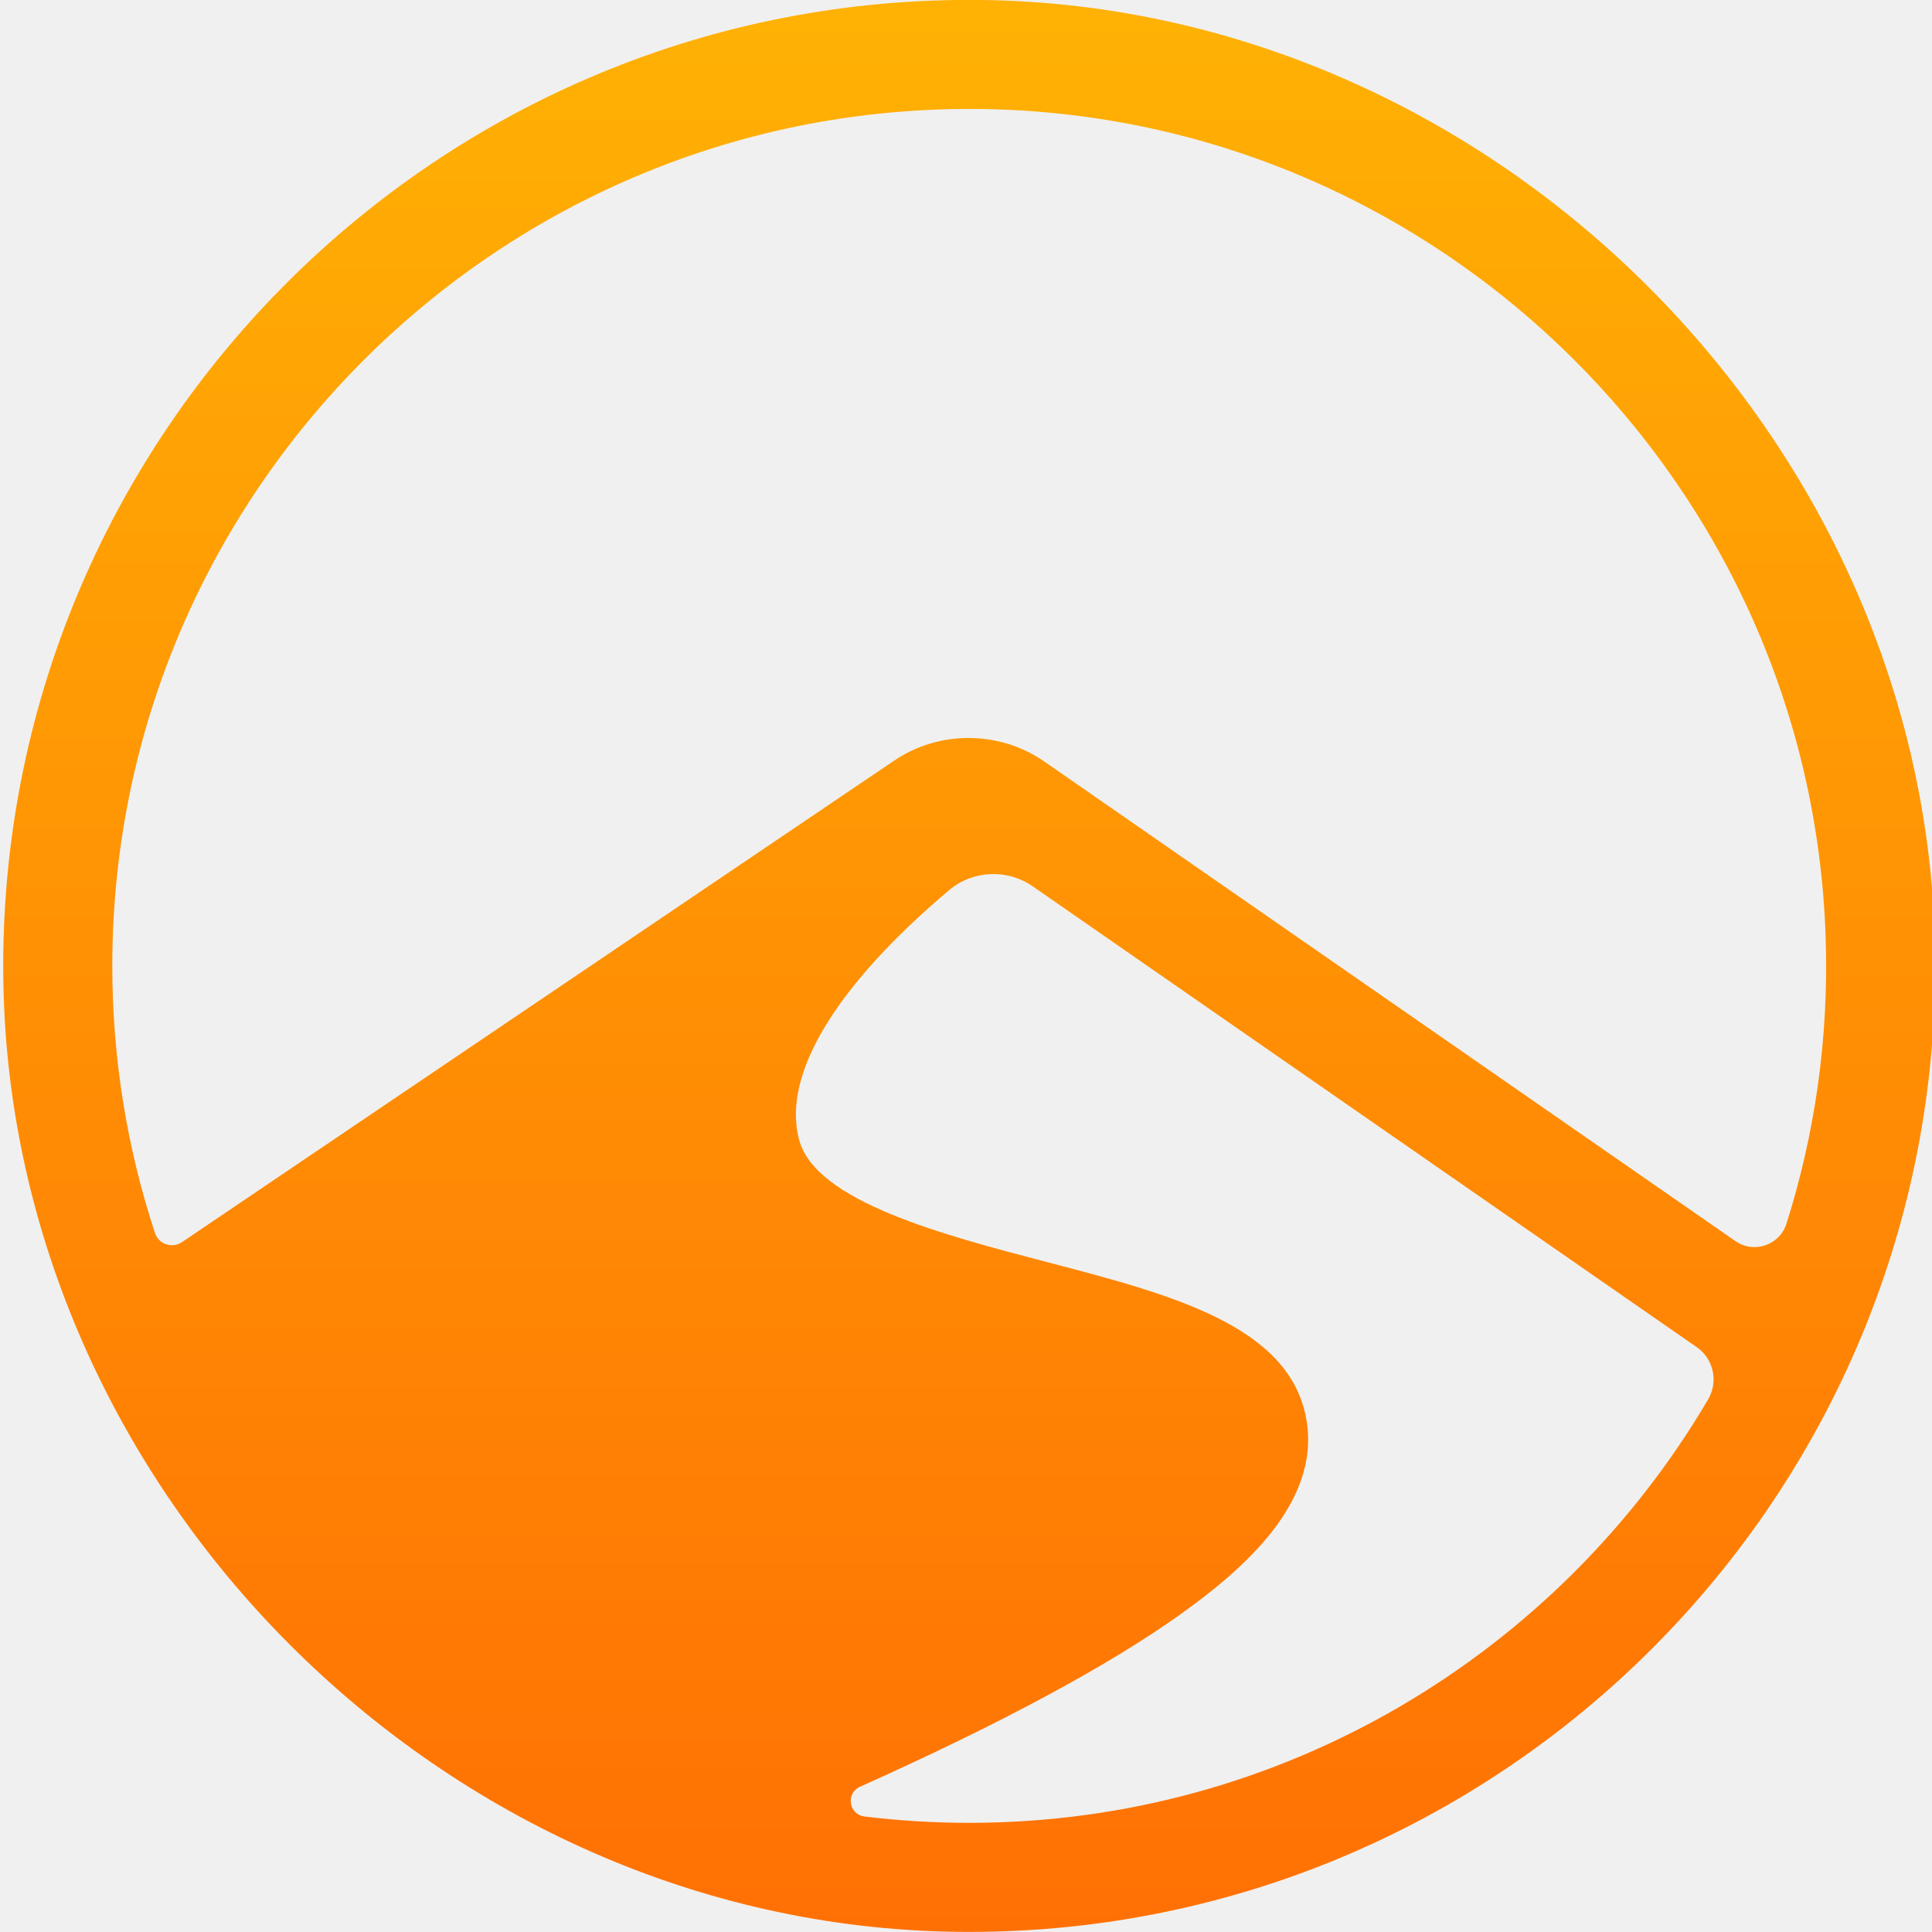
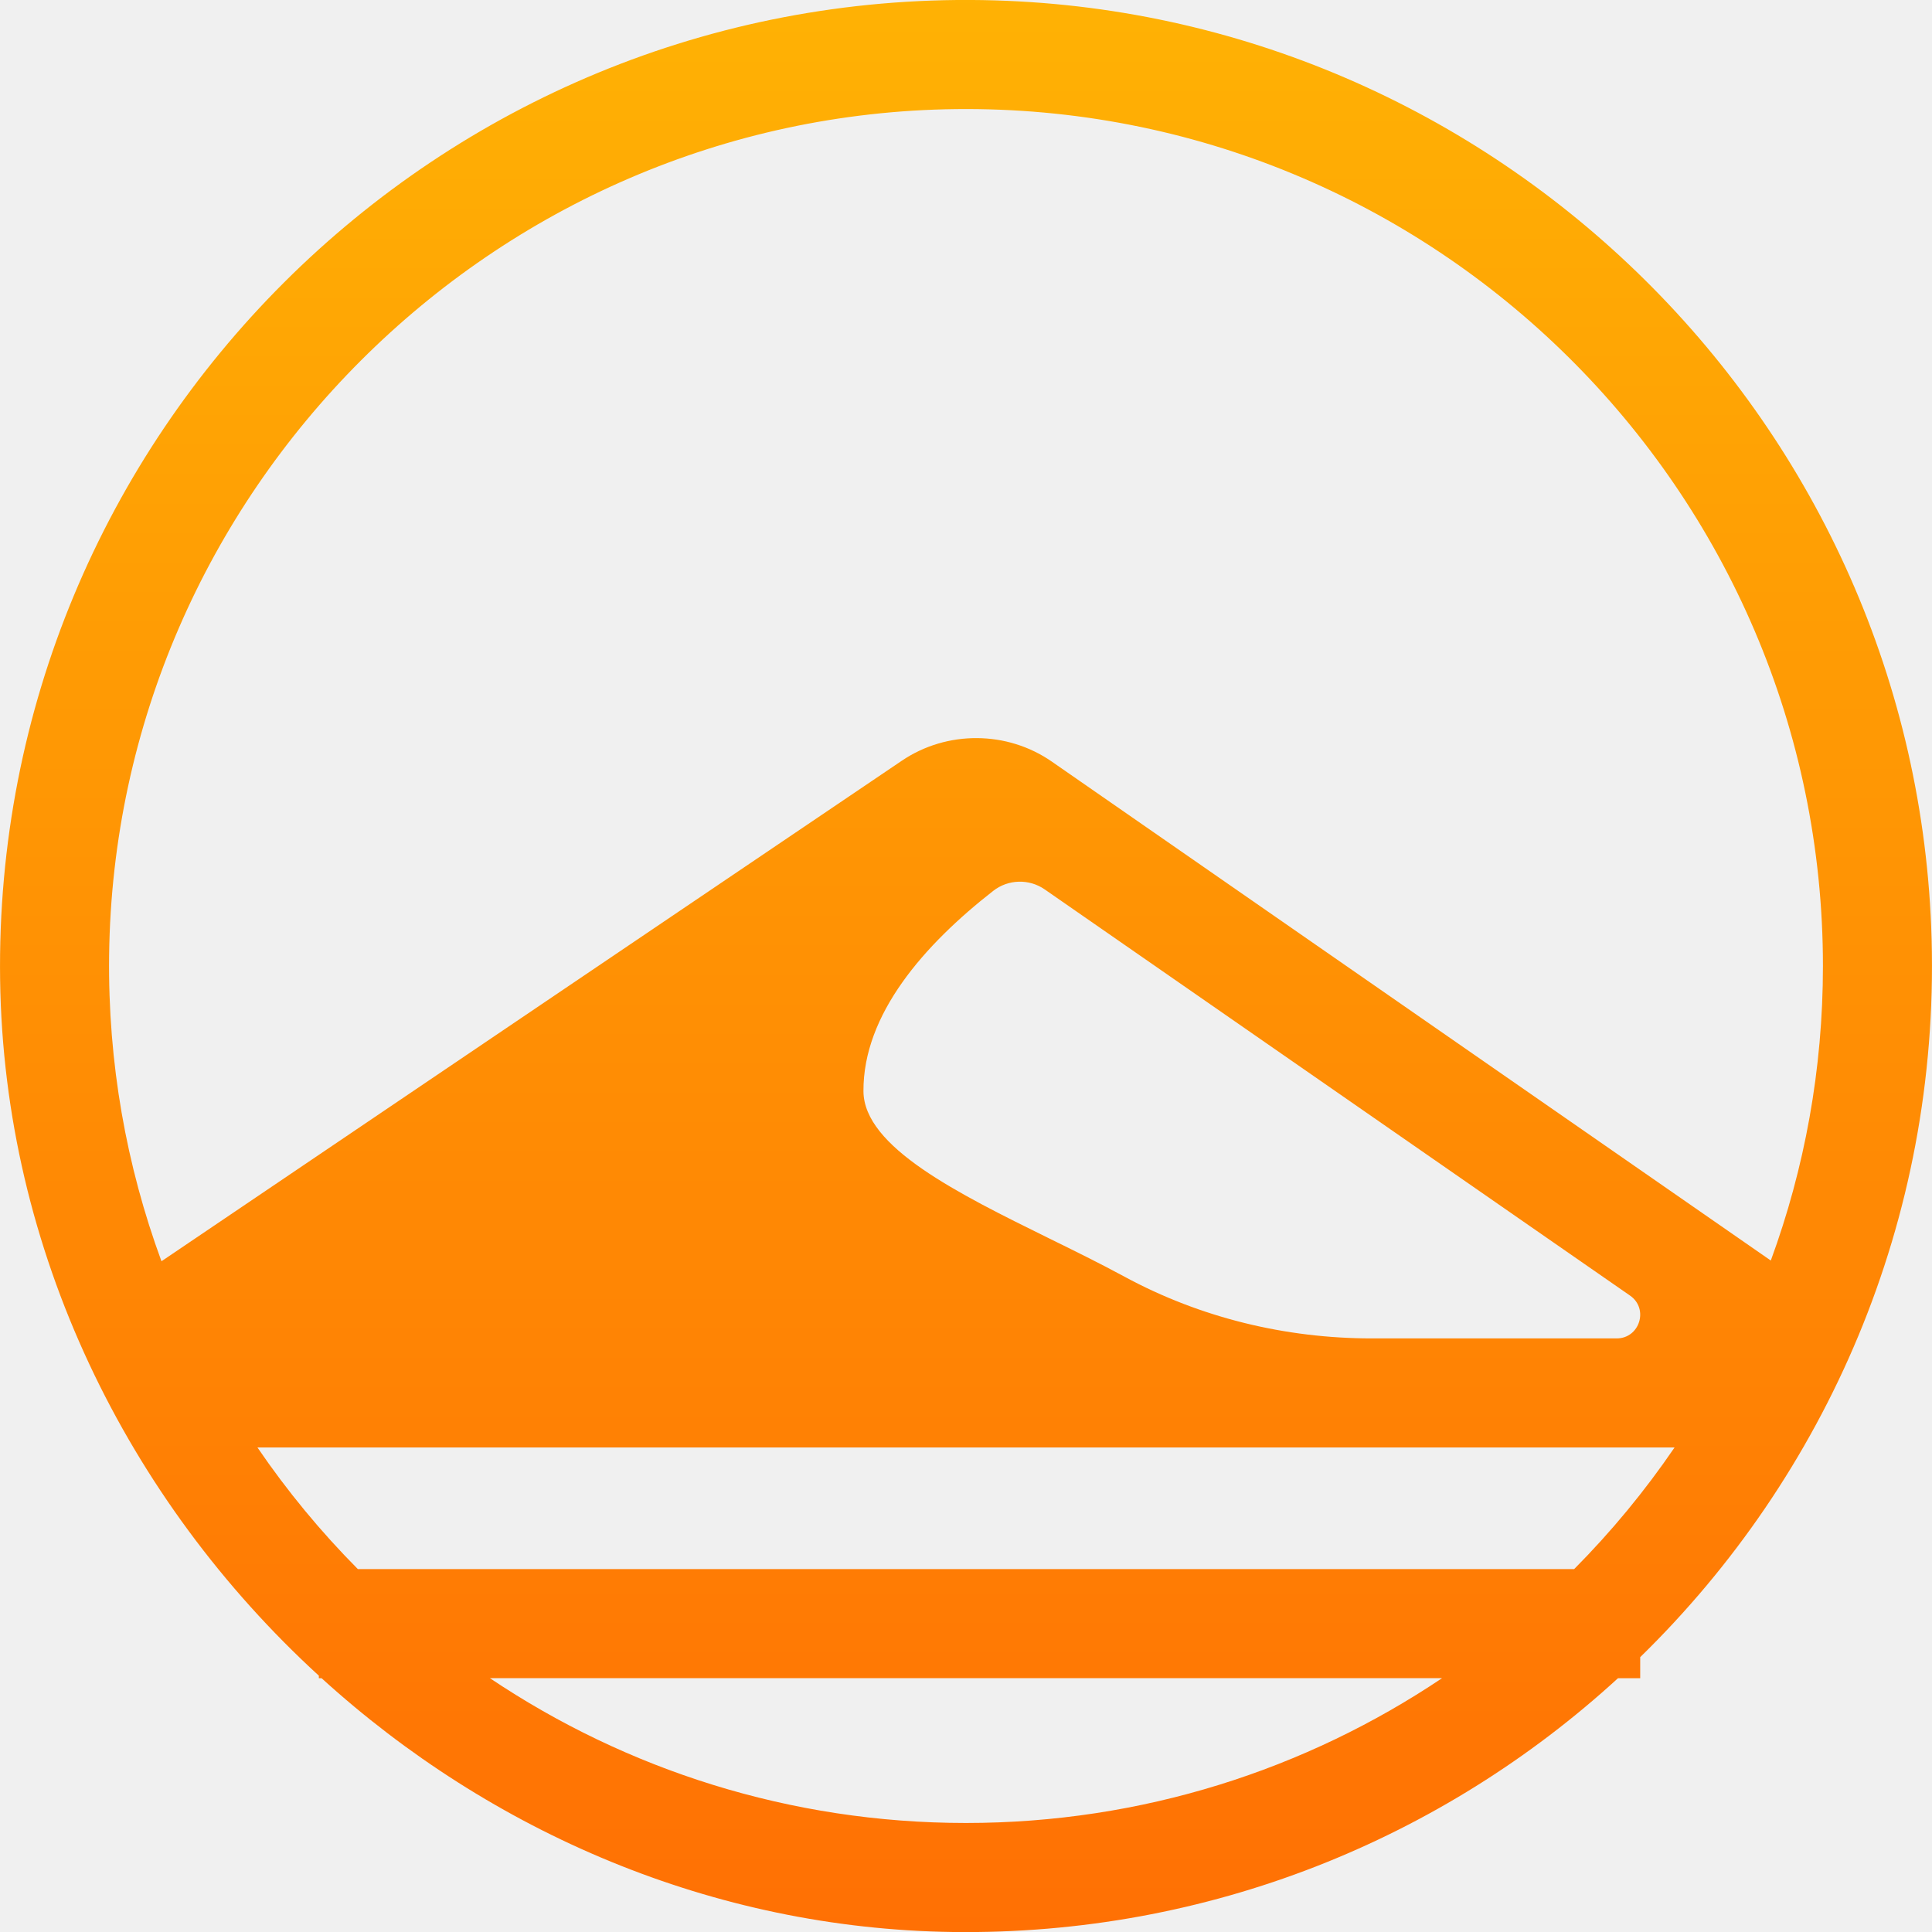
- <svg xmlns="http://www.w3.org/2000/svg" width="32" height="32" viewBox="0 0 32 32" fill="none">
-   <g clip-path="url(#clip0_6075_445)">
-     <path d="M16.277 0C7.278 -0.124 -0.068 7.223 0.055 16.222C0.172 24.704 7.349 31.881 15.831 31.997C24.829 32.121 32.176 24.774 32.052 15.775C31.936 7.294 24.759 0.116 16.277 0ZM16.455 1.81C23.93 2.017 30 8.062 30.239 15.535C30.293 17.188 30.061 18.781 29.589 20.269C29.476 20.625 29.051 20.769 28.745 20.557L17.297 12.613C16.556 12.099 15.558 12.093 14.812 12.597L3.014 20.574C2.851 20.684 2.628 20.608 2.566 20.421C2.108 19.028 1.86 17.542 1.86 15.999C1.86 8.039 8.446 1.588 16.455 1.81ZM16.054 30.192C15.467 30.192 14.888 30.156 14.319 30.087C14.059 30.055 14.004 29.703 14.243 29.595C16.595 28.54 18.38 27.578 19.57 26.725C20.573 26.006 21.879 24.89 21.638 23.512C21.366 21.955 19.407 21.444 17.334 20.902C15.632 20.457 13.513 19.903 13.237 18.883C12.944 17.805 13.841 16.331 15.72 14.744C16.114 14.412 16.682 14.387 17.106 14.681L28.103 22.313C28.384 22.508 28.465 22.886 28.291 23.18C25.824 27.372 21.262 30.192 16.054 30.192Z" fill="url(#paint0_linear_6075_445)" />
+ <svg xmlns="http://www.w3.org/2000/svg" width="300" height="300" viewBox="0 0 300 300" fill="none">
+   <g clip-path="url(#clip0_6013_1888)">
+     <path d="M299.941 145.887C297.791 65.927 232.488 1.336 152.52 0.015C67.953 -1.373 -1.151 67.596 0.018 152.111C0.602 194.254 19.773 232.96 49.511 260.2V260.59H49.934C76.243 284.52 110.74 299.49 147.913 299.998C187.72 300.54 224.063 285.493 251.244 260.59H254.69V257.321C283.531 229.167 301.118 189.538 299.941 145.887ZM16.944 148.343C17.825 76.41 76.497 17.78 148.421 16.942C222.522 16.087 283.065 76.106 283.065 150.003C283.065 166.066 280.203 181.468 274.97 195.736L163.333 118.266C156.398 113.448 147.033 113.389 140.038 118.122L25.073 195.846C19.629 181.053 16.741 165.05 16.944 148.343ZM251.032 207.828H213.029C199.634 207.828 186.407 204.627 174.629 198.251C170.801 196.177 166.813 194.212 162.876 192.282C148.735 185.313 134.12 178.107 134.077 169.436C134.018 157.505 143.468 146.734 154.239 138.326C156.567 136.514 159.81 136.429 162.232 138.114L253.115 201.181C256.054 203.222 254.606 207.828 251.032 207.828ZM39.976 224.763H260.025C255.41 231.529 250.186 237.854 244.436 243.646H55.565C49.816 237.854 44.591 231.529 39.976 224.763ZM149.996 283.072C122.663 283.072 97.226 274.782 76.065 260.581H223.927C202.775 274.782 177.338 283.072 149.996 283.072Z" fill="url(#paint0_linear_6013_1888)" />
  </g>
  <defs>
-     <linearGradient id="paint0_linear_6075_445" x1="16.054" y1="-1.173" x2="16.054" y2="31.999" gradientUnits="userSpaceOnUse">
+     <linearGradient id="paint0_linear_6013_1888" x1="150" y1="-10.992" x2="150" y2="300.013" gradientUnits="userSpaceOnUse">
      <stop stop-color="#FFB404" />
      <stop offset="1" stop-color="#FF7004" />
    </linearGradient>
-     <clipPath id="clip0_6075_445">
-       <rect width="32" height="32.001" fill="white" transform="translate(0 -0.000457764)" />
+     <clipPath id="clip0_6013_1888">
+       <rect width="300" height="300.008" fill="white" />
    </clipPath>
  </defs>
</svg>
